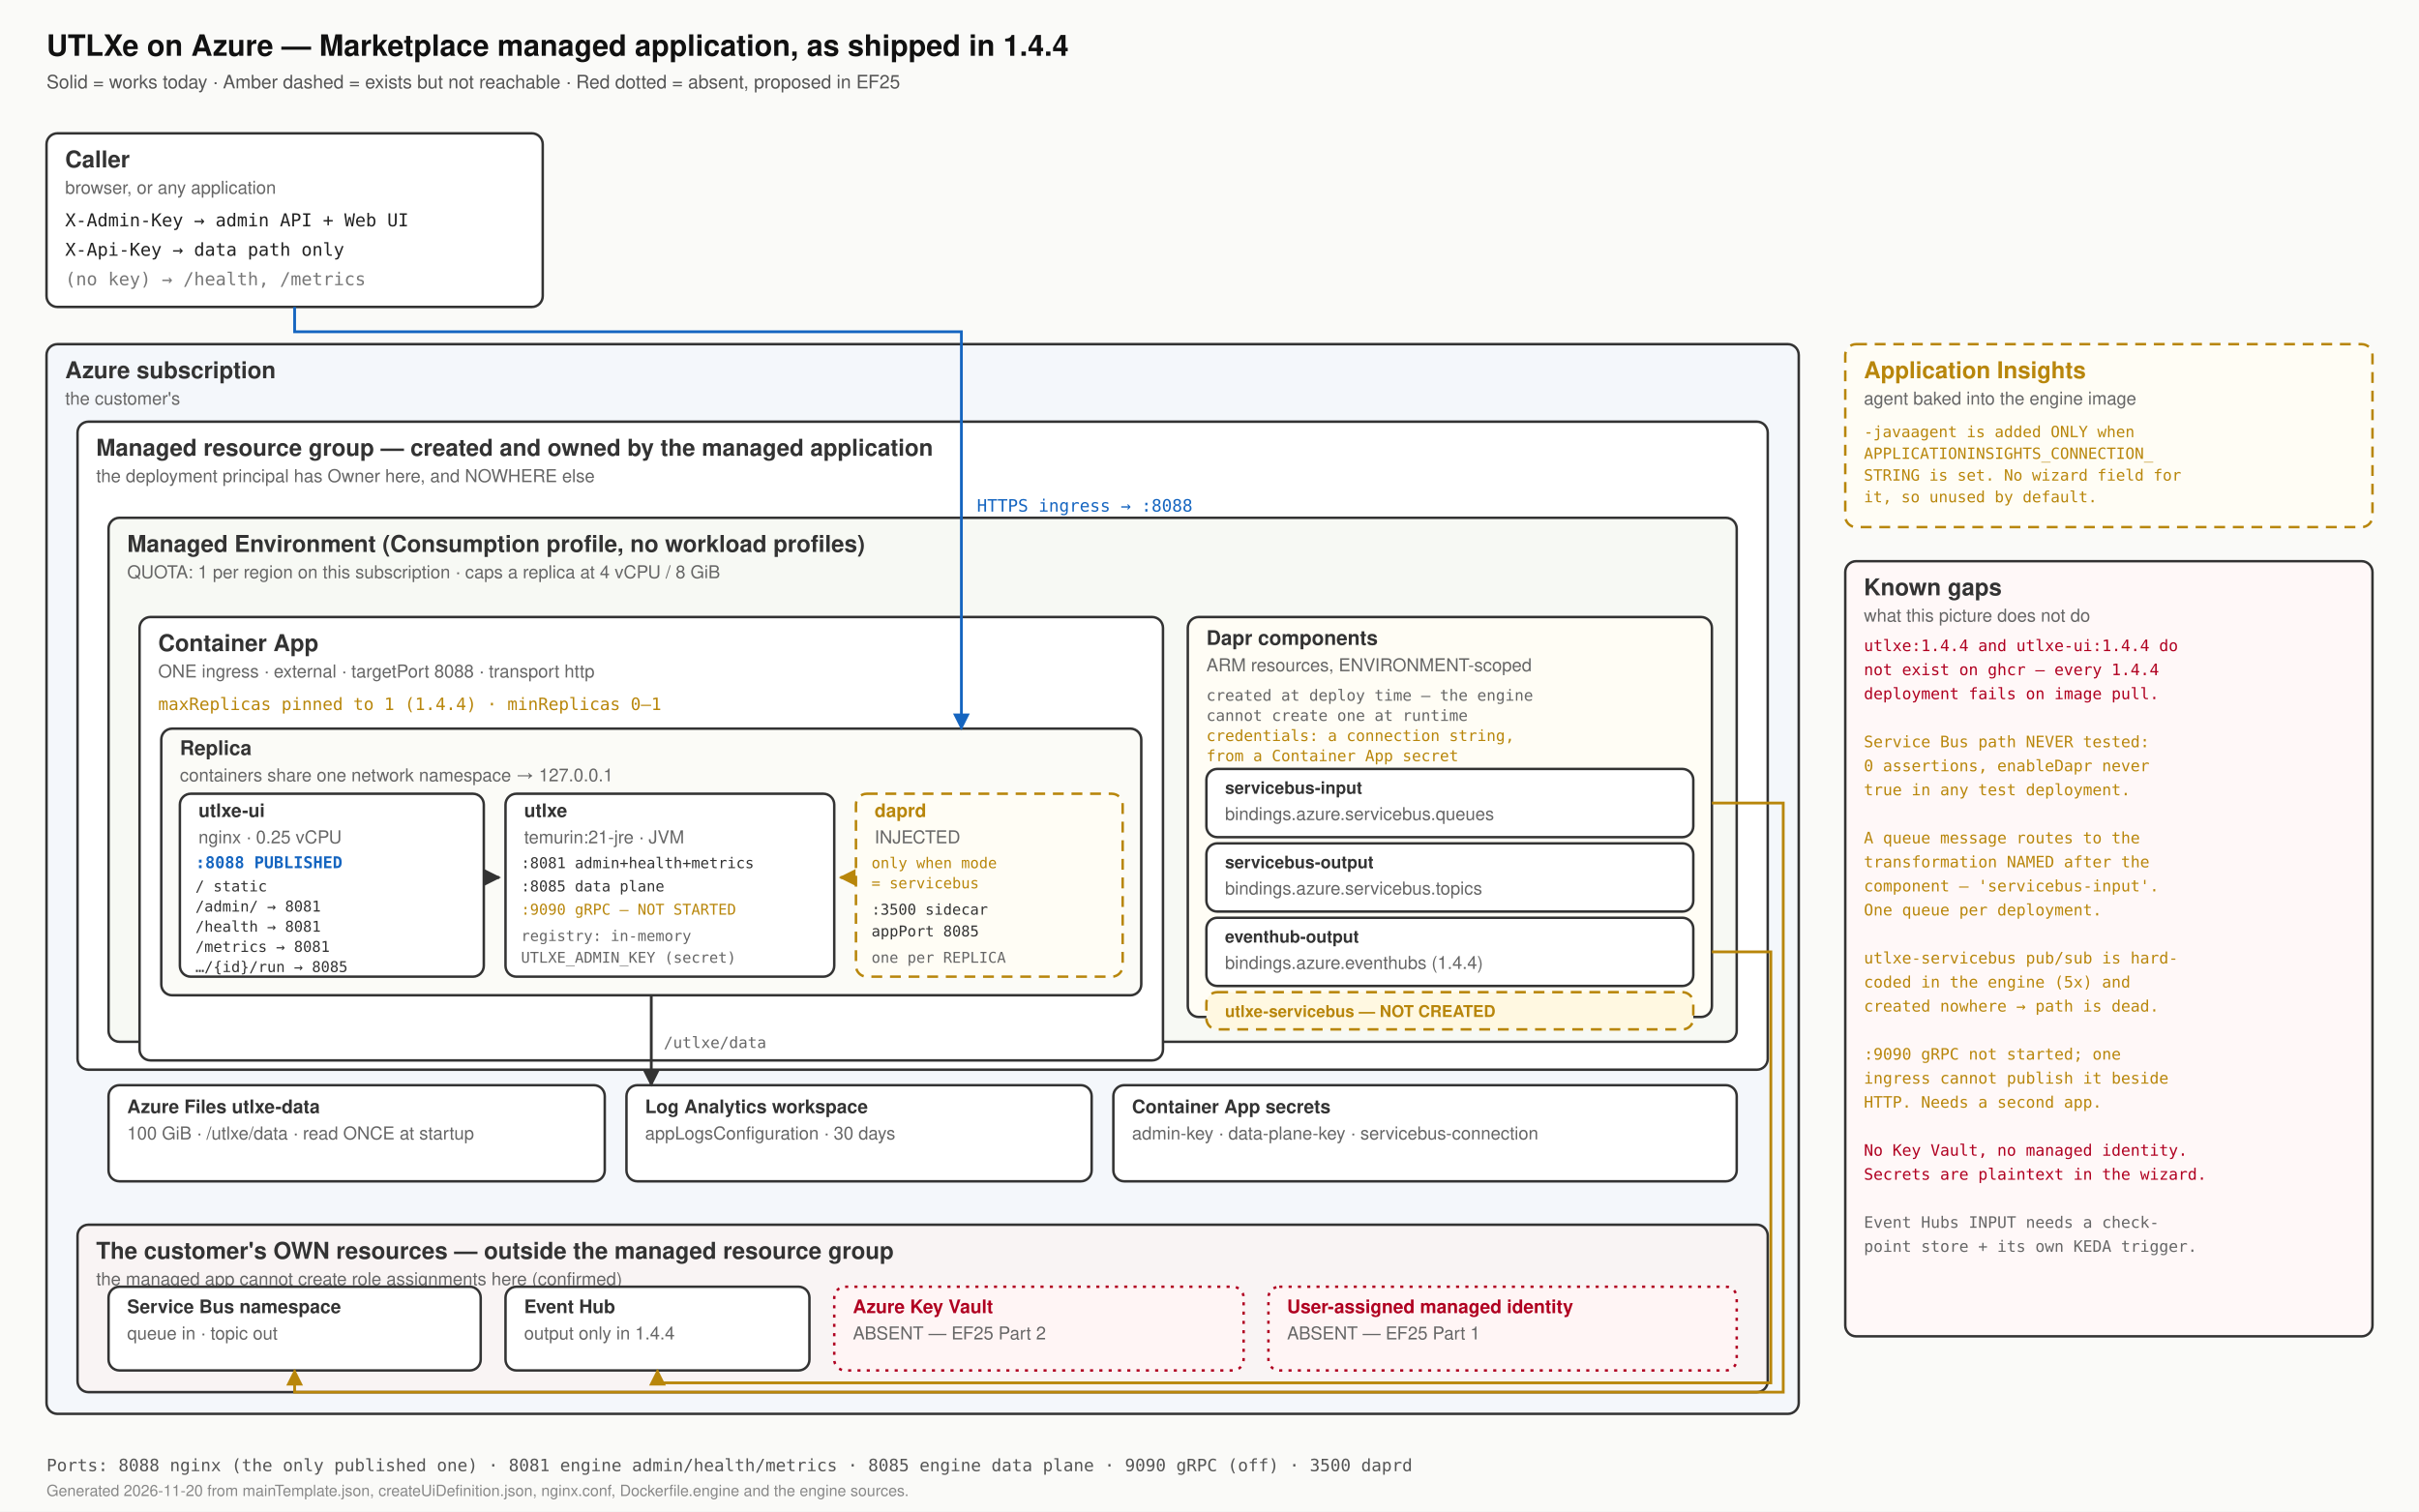
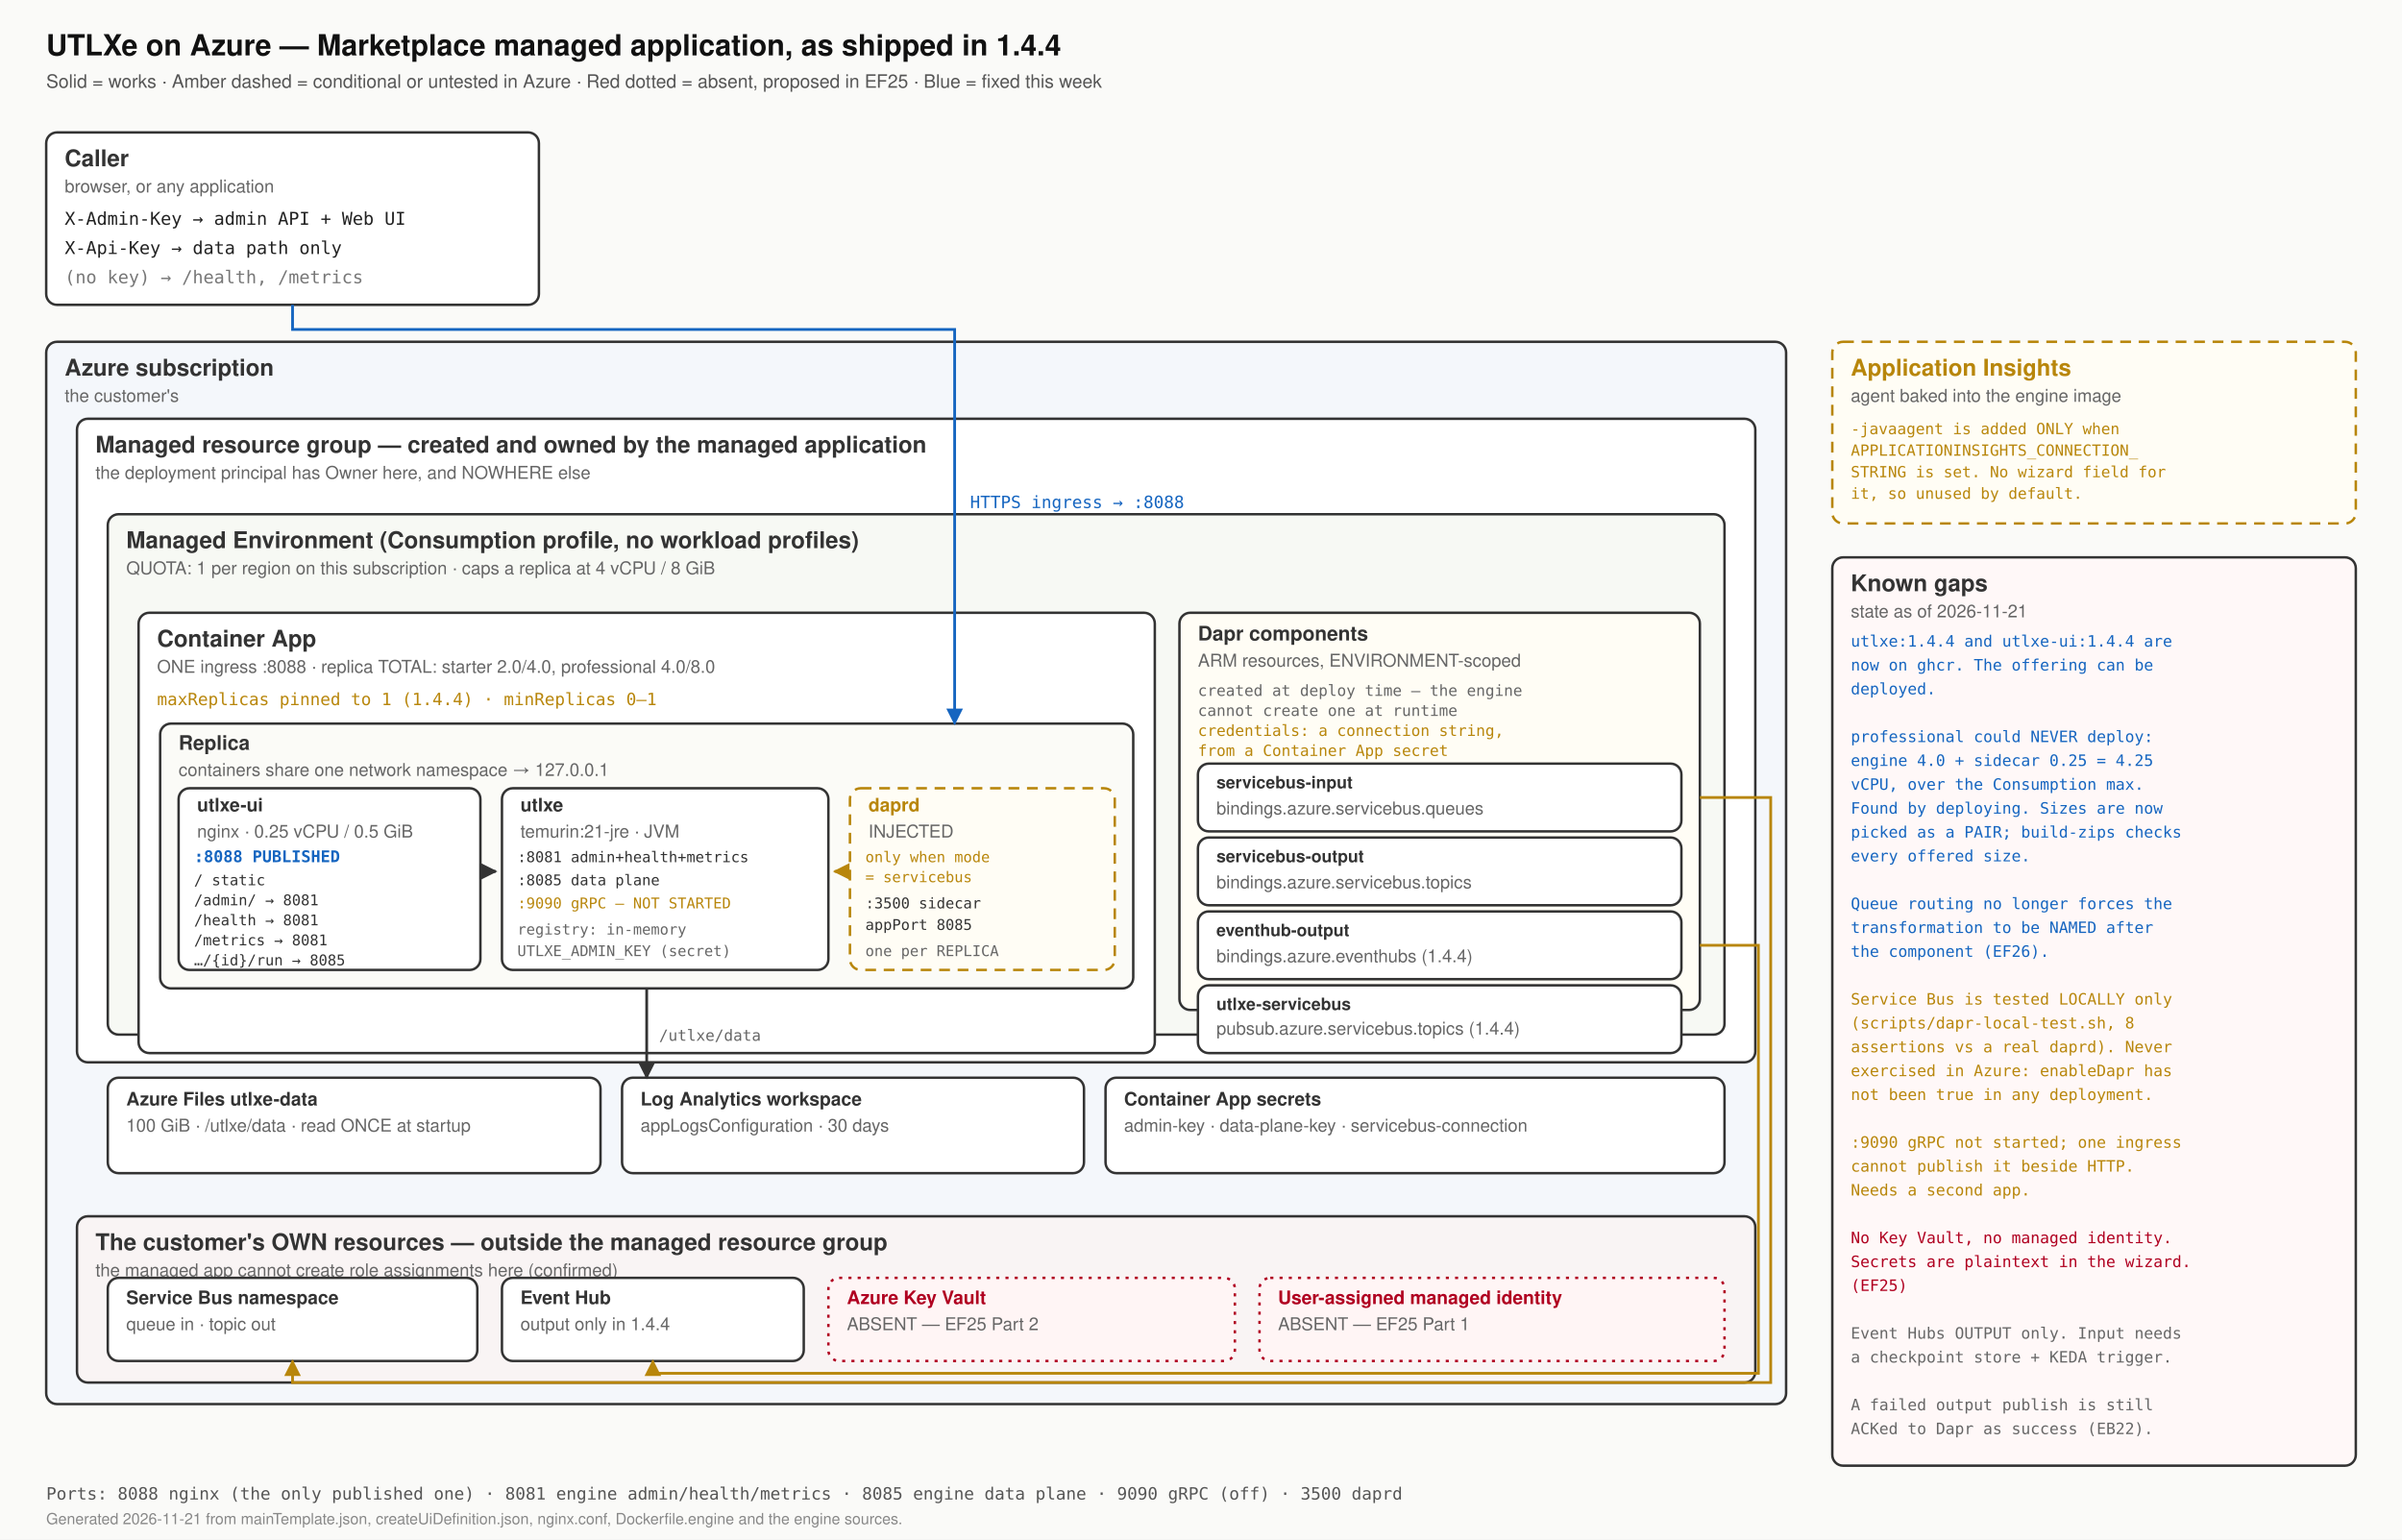
- <svg xmlns="http://www.w3.org/2000/svg" width="1560" height="975" viewBox="0 0 1560 975">
+ <svg xmlns="http://www.w3.org/2000/svg" width="1560" height="1000" viewBox="0 0 1560 1000">
  <defs>
    <marker id="a333" viewBox="0 0 10 10" refX="9" refY="5" markerWidth="6" markerHeight="6" orient="auto-start-reverse">
      <path d="M 0 0 L 10 5 L 0 10 z" fill="#333" />
    </marker>
    <marker id="aB8860B" viewBox="0 0 10 10" refX="9" refY="5" markerWidth="6" markerHeight="6" orient="auto-start-reverse">
      <path d="M 0 0 L 10 5 L 0 10 z" fill="#B8860B" />
    </marker>
    <marker id="aB00020" viewBox="0 0 10 10" refX="9" refY="5" markerWidth="6" markerHeight="6" orient="auto-start-reverse">
      <path d="M 0 0 L 10 5 L 0 10 z" fill="#B00020" />
    </marker>
    <marker id="a1565C0" viewBox="0 0 10 10" refX="9" refY="5" markerWidth="6" markerHeight="6" orient="auto-start-reverse">
      <path d="M 0 0 L 10 5 L 0 10 z" fill="#1565C0" />
    </marker>
  </defs>
-   <rect width="1560" height="975" fill="#FAFAF8" />
+   <rect width="1560" height="1000" fill="#FAFAF8" />
  <text x="30" y="36" font-family="Helvetica,Arial" font-size="19" fill="#111" font-weight="bold" text-anchor="start">UTLXe on Azure — Marketplace managed application, as shipped in 1.4.4</text>
-   <text x="30" y="57" font-family="Helvetica,Arial" font-size="12" fill="#555" font-weight="normal" text-anchor="start">Solid = works today   ·   Amber dashed = exists but not reachable   ·   Red dotted = absent, proposed in EF25</text>
+   <text x="30" y="57" font-family="Helvetica,Arial" font-size="12" fill="#555" font-weight="normal" text-anchor="start">Solid = works   ·   Amber dashed = conditional or untested in Azure   ·   Red dotted = absent, proposed in EF25   ·   Blue = fixed this week</text>
  <rect x="30" y="86" width="320" height="112" rx="7" fill="#ffffff" stroke="#333333" stroke-width="1.6" />
  <text x="42" y="108" font-family="Helvetica,Arial" font-size="15" font-weight="bold" fill="#333333">Caller</text>
  <text x="42" y="125" font-family="Helvetica,Arial" font-size="11.5" fill="#666">browser, or any application</text>
  <text x="42" y="146" font-family="Menlo,Consolas,monospace" font-size="11.5" fill="#222" font-weight="normal" text-anchor="start">X-Admin-Key  → admin API + Web UI</text>
  <text x="42" y="165" font-family="Menlo,Consolas,monospace" font-size="11.5" fill="#222" font-weight="normal" text-anchor="start">X-Api-Key    → data path only</text>
  <text x="42" y="184" font-family="Menlo,Consolas,monospace" font-size="11.5" fill="#777" font-weight="normal" text-anchor="start">(no key)     → /health, /metrics</text>
  <rect x="30" y="222" width="1130" height="690" rx="7" fill="#F4F7FB" stroke="#333333" stroke-width="1.6" />
  <text x="42" y="244" font-family="Helvetica,Arial" font-size="15" font-weight="bold" fill="#333333">Azure subscription</text>
  <text x="42" y="261" font-family="Helvetica,Arial" font-size="11.5" fill="#666">the customer's</text>
  <rect x="50" y="272" width="1090" height="418" rx="7" fill="#FFFFFF" stroke="#333333" stroke-width="1.6" />
  <text x="62" y="294" font-family="Helvetica,Arial" font-size="15" font-weight="bold" fill="#333333">Managed resource group — created and owned by the managed application</text>
  <text x="62" y="311" font-family="Helvetica,Arial" font-size="11.5" fill="#666">the deployment principal has Owner here, and NOWHERE else</text>
  <rect x="70" y="334" width="1050" height="338" rx="7" fill="#F7F9F4" stroke="#333333" stroke-width="1.6" />
  <text x="82" y="356" font-family="Helvetica,Arial" font-size="15" font-weight="bold" fill="#333333">Managed Environment  (Consumption profile, no workload profiles)</text>
  <text x="82" y="373" font-family="Helvetica,Arial" font-size="11.5" fill="#666">QUOTA: 1 per region on this subscription · caps a replica at 4 vCPU / 8 GiB</text>
  <rect x="90" y="398" width="660" height="286" rx="7" fill="#FFFFFF" stroke="#333333" stroke-width="1.6" />
  <text x="102" y="420" font-family="Helvetica,Arial" font-size="15" font-weight="bold" fill="#333333">Container App</text>
-   <text x="102" y="437" font-family="Helvetica,Arial" font-size="11.5" fill="#666">ONE ingress · external · targetPort 8088 · transport http</text>
+   <text x="102" y="437" font-family="Helvetica,Arial" font-size="11.5" fill="#666">ONE ingress :8088 · replica TOTAL: starter 2.0/4.0, professional 4.0/8.0</text>
  <text x="102" y="458" font-family="Menlo,Consolas,monospace" font-size="11" fill="#B8860B" font-weight="normal" text-anchor="start">maxReplicas pinned to 1 (1.4.4) · minReplicas 0–1</text>
  <rect x="104" y="470" width="632" height="172" rx="7" fill="#FBFBF7" stroke="#333333" stroke-width="1.6" />
  <text x="116" y="487" font-family="Helvetica,Arial" font-size="13" font-weight="bold" fill="#333333">Replica</text>
  <text x="116" y="504" font-family="Helvetica,Arial" font-size="11.5" fill="#666">containers share one network namespace → 127.0.0.1</text>
  <rect x="116" y="512" width="196" height="118" rx="7" fill="#FFFFFF" stroke="#333333" stroke-width="1.6" />
  <text x="128" y="527" font-family="Helvetica,Arial" font-size="12" font-weight="bold" fill="#333333">utlxe-ui</text>
-   <text x="128" y="544" font-family="Helvetica,Arial" font-size="11.5" fill="#666">nginx · 0.25 vCPU</text>
+   <text x="128" y="544" font-family="Helvetica,Arial" font-size="11.5" fill="#666">nginx · 0.25 vCPU / 0.5 GiB</text>
  <text x="126" y="560" font-family="Menlo,Consolas,monospace" font-size="10.5" fill="#1565C0" font-weight="bold" text-anchor="start">:8088  PUBLISHED</text>
  <text x="126" y="575" font-family="Menlo,Consolas,monospace" font-size="9.6" fill="#333" font-weight="normal" text-anchor="start">/             static</text>
  <text x="126" y="588" font-family="Menlo,Consolas,monospace" font-size="9.6" fill="#333" font-weight="normal" text-anchor="start">/admin/     → 8081</text>
  <text x="126" y="601" font-family="Menlo,Consolas,monospace" font-size="9.6" fill="#333" font-weight="normal" text-anchor="start">/health     → 8081</text>
  <text x="126" y="614" font-family="Menlo,Consolas,monospace" font-size="9.6" fill="#333" font-weight="normal" text-anchor="start">/metrics    → 8081</text>
  <text x="126" y="627" font-family="Menlo,Consolas,monospace" font-size="9.6" fill="#333" font-weight="normal" text-anchor="start">…/{id}/run  → 8085</text>
  <rect x="326" y="512" width="212" height="118" rx="7" fill="#FFFFFF" stroke="#333333" stroke-width="1.6" />
  <text x="338" y="527" font-family="Helvetica,Arial" font-size="12" font-weight="bold" fill="#333333">utlxe</text>
  <text x="338" y="544" font-family="Helvetica,Arial" font-size="11.5" fill="#666">temurin:21-jre · JVM</text>
  <text x="336" y="560" font-family="Menlo,Consolas,monospace" font-size="9.6" fill="#333" font-weight="normal" text-anchor="start">:8081 admin+health+metrics</text>
  <text x="336" y="575" font-family="Menlo,Consolas,monospace" font-size="9.6" fill="#333" font-weight="normal" text-anchor="start">:8085 data plane</text>
  <text x="336" y="590" font-family="Menlo,Consolas,monospace" font-size="9.6" fill="#B8860B" font-weight="normal" text-anchor="start">:9090 gRPC — NOT STARTED</text>
  <text x="336" y="607" font-family="Menlo,Consolas,monospace" font-size="9.6" fill="#666" font-weight="normal" text-anchor="start">registry: in-memory</text>
  <text x="336" y="621" font-family="Menlo,Consolas,monospace" font-size="9.6" fill="#666" font-weight="normal" text-anchor="start">UTLXE_ADMIN_KEY (secret)</text>
  <rect x="552" y="512" width="172" height="118" rx="7" fill="#FFFDF5" stroke="#B8860B" stroke-width="1.6" stroke-dasharray="7,5" />
  <text x="564" y="527" font-family="Helvetica,Arial" font-size="12" font-weight="bold" fill="#B8860B">daprd</text>
  <text x="564" y="544" font-family="Helvetica,Arial" font-size="11.5" fill="#666">INJECTED</text>
  <text x="562" y="560" font-family="Menlo,Consolas,monospace" font-size="9.6" fill="#B8860B" font-weight="normal" text-anchor="start">only when mode</text>
  <text x="562" y="573" font-family="Menlo,Consolas,monospace" font-size="9.6" fill="#B8860B" font-weight="normal" text-anchor="start">= servicebus</text>
  <text x="562" y="590" font-family="Menlo,Consolas,monospace" font-size="9.6" fill="#333" font-weight="normal" text-anchor="start">:3500 sidecar</text>
  <text x="562" y="604" font-family="Menlo,Consolas,monospace" font-size="9.6" fill="#333" font-weight="normal" text-anchor="start">appPort 8085</text>
  <text x="562" y="621" font-family="Menlo,Consolas,monospace" font-size="9.6" fill="#666" font-weight="normal" text-anchor="start">one per REPLICA</text>
  <path d="M 312 566 L 322 566" fill="none" stroke="#333" stroke-width="1.8" marker-end="url(#a333)" />
  <path d="M 552 566 L 542 566" fill="none" stroke="#B8860B" stroke-width="1.8" marker-end="url(#aB8860B)" />
  <rect x="766" y="398" width="338" height="258" rx="7" fill="#FFFDF5" stroke="#333333" stroke-width="1.6" />
  <text x="778" y="416" font-family="Helvetica,Arial" font-size="13" font-weight="bold" fill="#333333">Dapr components</text>
  <text x="778" y="433" font-family="Helvetica,Arial" font-size="11.5" fill="#666">ARM resources, ENVIRONMENT-scoped</text>
  <text x="778" y="452" font-family="Menlo,Consolas,monospace" font-size="10" fill="#666" font-weight="normal" text-anchor="start">created at deploy time — the engine</text>
  <text x="778" y="465" font-family="Menlo,Consolas,monospace" font-size="10" fill="#666" font-weight="normal" text-anchor="start">cannot create one at runtime</text>
  <rect x="778" y="496" width="314" height="44" rx="7" fill="#FFFFFF" stroke="#333333" stroke-width="1.6" />
  <text x="790" y="512" font-family="Helvetica,Arial" font-size="11" font-weight="bold" fill="#333333">servicebus-input</text>
  <text x="790" y="529" font-family="Helvetica,Arial" font-size="11.5" fill="#666">bindings.azure.servicebus.queues</text>
  <rect x="778" y="544" width="314" height="44" rx="7" fill="#FFFFFF" stroke="#333333" stroke-width="1.6" />
  <text x="790" y="560" font-family="Helvetica,Arial" font-size="11" font-weight="bold" fill="#333333">servicebus-output</text>
  <text x="790" y="577" font-family="Helvetica,Arial" font-size="11.5" fill="#666">bindings.azure.servicebus.topics</text>
  <rect x="778" y="592" width="314" height="44" rx="7" fill="#FFFFFF" stroke="#333333" stroke-width="1.6" />
  <text x="790" y="608" font-family="Helvetica,Arial" font-size="11" font-weight="bold" fill="#333333">eventhub-output</text>
  <text x="790" y="625" font-family="Helvetica,Arial" font-size="11.5" fill="#666">bindings.azure.eventhubs  (1.4.4)</text>
-   <rect x="778" y="640" width="314" height="24" rx="7" fill="#FFF8E1" stroke="#B8860B" stroke-width="1.6" stroke-dasharray="7,5" />
-   <text x="790" y="656" font-family="Helvetica,Arial" font-size="10.5" font-weight="bold" fill="#B8860B">utlxe-servicebus — NOT CREATED</text>
+   <rect x="778" y="640" width="314" height="44" rx="7" fill="#FFFFFF" stroke="#333333" stroke-width="1.6" />
+   <text x="790" y="656" font-family="Helvetica,Arial" font-size="11" font-weight="bold" fill="#333333">utlxe-servicebus</text>
+   <text x="790" y="672" font-family="Helvetica,Arial" font-size="11.5" fill="#666">pubsub.azure.servicebus.topics  (1.4.4)</text>
  <rect x="70" y="700" width="320" height="62" rx="7" fill="#FFFFFF" stroke="#333333" stroke-width="1.6" />
  <text x="82" y="718" font-family="Helvetica,Arial" font-size="12" font-weight="bold" fill="#333333">Azure Files  utlxe-data</text>
  <text x="82" y="735" font-family="Helvetica,Arial" font-size="11.5" fill="#666">100 GiB · /utlxe/data · read ONCE at startup</text>
  <rect x="404" y="700" width="300" height="62" rx="7" fill="#FFFFFF" stroke="#333333" stroke-width="1.6" />
  <text x="416" y="718" font-family="Helvetica,Arial" font-size="12" font-weight="bold" fill="#333333">Log Analytics workspace</text>
  <text x="416" y="735" font-family="Helvetica,Arial" font-size="11.5" fill="#666">appLogsConfiguration · 30 days</text>
  <rect x="718" y="700" width="402" height="62" rx="7" fill="#FFFFFF" stroke="#333333" stroke-width="1.6" />
  <text x="730" y="718" font-family="Helvetica,Arial" font-size="12" font-weight="bold" fill="#333333">Container App secrets</text>
  <text x="730" y="735" font-family="Helvetica,Arial" font-size="11.5" fill="#666">admin-key · data-plane-key · servicebus-connection</text>
  <path d="M 420 642 L 420 700" fill="none" stroke="#333" stroke-width="1.8" marker-end="url(#a333)" />
  <text x="428" y="676" font-family="Menlo,Consolas,monospace" font-size="10" fill="#666" font-weight="normal" text-anchor="start">/utlxe/data</text>
  <rect x="50" y="790" width="1090" height="108" rx="7" fill="#F9F4F4" stroke="#333333" stroke-width="1.6" />
  <text x="62" y="812" font-family="Helvetica,Arial" font-size="15" font-weight="bold" fill="#333333">The customer's OWN resources — outside the managed resource group</text>
  <text x="62" y="829" font-family="Helvetica,Arial" font-size="11.5" fill="#666">the managed app cannot create role assignments here (confirmed)</text>
  <rect x="70" y="830" width="240" height="54" rx="7" fill="#FFFFFF" stroke="#333333" stroke-width="1.6" />
  <text x="82" y="847" font-family="Helvetica,Arial" font-size="12" font-weight="bold" fill="#333333">Service Bus namespace</text>
  <text x="82" y="864" font-family="Helvetica,Arial" font-size="11.5" fill="#666">queue in · topic out</text>
  <rect x="326" y="830" width="196" height="54" rx="7" fill="#FFFFFF" stroke="#333333" stroke-width="1.6" />
  <text x="338" y="847" font-family="Helvetica,Arial" font-size="12" font-weight="bold" fill="#333333">Event Hub</text>
  <text x="338" y="864" font-family="Helvetica,Arial" font-size="11.5" fill="#666">output only in 1.4.4</text>
  <rect x="538" y="830" width="264" height="54" rx="7" fill="#FFF5F5" stroke="#B00020" stroke-width="1.6" stroke-dasharray="2,4" />
  <text x="550" y="847" font-family="Helvetica,Arial" font-size="12" font-weight="bold" fill="#B00020">Azure Key Vault</text>
  <text x="550" y="864" font-family="Helvetica,Arial" font-size="11.5" fill="#666">ABSENT — EF25 Part 2</text>
  <rect x="818" y="830" width="302" height="54" rx="7" fill="#FFF5F5" stroke="#B00020" stroke-width="1.6" stroke-dasharray="2,4" />
  <text x="830" y="847" font-family="Helvetica,Arial" font-size="12" font-weight="bold" fill="#B00020">User-assigned managed identity</text>
  <text x="830" y="864" font-family="Helvetica,Arial" font-size="11.5" fill="#666">ABSENT — EF25 Part 1</text>
  <path d="M 1104 518 L 1150 518 L 1150 898 L 190 898 L 190 884" fill="none" stroke="#B8860B" stroke-width="1.8" marker-end="url(#aB8860B)" />
  <path d="M 1104 614 L 1142 614 L 1142 892 L 424 892 L 424 884" fill="none" stroke="#B8860B" stroke-width="1.8" marker-end="url(#aB8860B)" />
  <text x="778" y="478" font-family="Menlo,Consolas,monospace" font-size="10" fill="#B8860B" font-weight="normal" text-anchor="start">credentials: a connection string,</text>
  <text x="778" y="491" font-family="Menlo,Consolas,monospace" font-size="10" fill="#B8860B" font-weight="normal" text-anchor="start">from a Container App secret</text>
  <path d="M 190 198 L 190 214 L 620 214 L 620 470" fill="none" stroke="#1565C0" stroke-width="1.8" marker-end="url(#a1565C0)" />
  <text x="630" y="330" font-family="Menlo,Consolas,monospace" font-size="11" fill="#1565C0" font-weight="normal" text-anchor="start">HTTPS  ingress → :8088</text>
  <rect x="1190" y="222" width="340" height="118" rx="7" fill="#FFFDF5" stroke="#B8860B" stroke-width="1.6" stroke-dasharray="7,5" />
  <text x="1202" y="244" font-family="Helvetica,Arial" font-size="15" font-weight="bold" fill="#B8860B">Application Insights</text>
  <text x="1202" y="261" font-family="Helvetica,Arial" font-size="11.5" fill="#666">agent baked into the engine image</text>
  <text x="1202" y="282" font-family="Menlo,Consolas,monospace" font-size="10" fill="#B8860B" font-weight="normal" text-anchor="start">-javaagent is added ONLY when</text>
  <text x="1202" y="296" font-family="Menlo,Consolas,monospace" font-size="10" fill="#B8860B" font-weight="normal" text-anchor="start">APPLICATIONINSIGHTS_CONNECTION_</text>
  <text x="1202" y="310" font-family="Menlo,Consolas,monospace" font-size="10" fill="#B8860B" font-weight="normal" text-anchor="start">STRING is set. No wizard field for</text>
  <text x="1202" y="324" font-family="Menlo,Consolas,monospace" font-size="10" fill="#B8860B" font-weight="normal" text-anchor="start">it, so unused by default.</text>
-   <rect x="1190" y="362" width="340" height="500" rx="7" fill="#FFF8F8" stroke="#333333" stroke-width="1.6" />
+   <rect x="1190" y="362" width="340" height="590" rx="7" fill="#FFF8F8" stroke="#333333" stroke-width="1.6" />
  <text x="1202" y="384" font-family="Helvetica,Arial" font-size="15" font-weight="bold" fill="#333333">Known gaps</text>
-   <text x="1202" y="401" font-family="Helvetica,Arial" font-size="11.5" fill="#666">what this picture does not do</text>
-   <text x="1202" y="420" font-family="Menlo,Consolas,monospace" font-size="10.2" fill="#B00020" font-weight="normal" text-anchor="start">utlxe:1.4.4 and utlxe-ui:1.4.4 do</text>
-   <text x="1202" y="435.5" font-family="Menlo,Consolas,monospace" font-size="10.2" fill="#B00020" font-weight="normal" text-anchor="start">not exist on ghcr — every 1.4.4</text>
-   <text x="1202" y="451.0" font-family="Menlo,Consolas,monospace" font-size="10.2" fill="#B00020" font-weight="normal" text-anchor="start">deployment fails on image pull.</text>
-   <text x="1202" y="482.0" font-family="Menlo,Consolas,monospace" font-size="10.2" fill="#B8860B" font-weight="normal" text-anchor="start">Service Bus path NEVER tested:</text>
-   <text x="1202" y="497.5" font-family="Menlo,Consolas,monospace" font-size="10.2" fill="#B8860B" font-weight="normal" text-anchor="start">0 assertions, enableDapr never</text>
-   <text x="1202" y="513.0" font-family="Menlo,Consolas,monospace" font-size="10.2" fill="#B8860B" font-weight="normal" text-anchor="start">true in any test deployment.</text>
-   <text x="1202" y="544.0" font-family="Menlo,Consolas,monospace" font-size="10.2" fill="#B8860B" font-weight="normal" text-anchor="start">A queue message routes to the</text>
-   <text x="1202" y="559.5" font-family="Menlo,Consolas,monospace" font-size="10.2" fill="#B8860B" font-weight="normal" text-anchor="start">transformation NAMED after the</text>
-   <text x="1202" y="575.0" font-family="Menlo,Consolas,monospace" font-size="10.2" fill="#B8860B" font-weight="normal" text-anchor="start">component — 'servicebus-input'.</text>
-   <text x="1202" y="590.5" font-family="Menlo,Consolas,monospace" font-size="10.2" fill="#B8860B" font-weight="normal" text-anchor="start">One queue per deployment.</text>
-   <text x="1202" y="621.5" font-family="Menlo,Consolas,monospace" font-size="10.2" fill="#B8860B" font-weight="normal" text-anchor="start">utlxe-servicebus pub/sub is hard-</text>
-   <text x="1202" y="637.0" font-family="Menlo,Consolas,monospace" font-size="10.2" fill="#B8860B" font-weight="normal" text-anchor="start">coded in the engine (5x) and</text>
-   <text x="1202" y="652.5" font-family="Menlo,Consolas,monospace" font-size="10.2" fill="#B8860B" font-weight="normal" text-anchor="start">created nowhere → path is dead.</text>
-   <text x="1202" y="683.5" font-family="Menlo,Consolas,monospace" font-size="10.2" fill="#B8860B" font-weight="normal" text-anchor="start">:9090 gRPC not started; one</text>
-   <text x="1202" y="699.0" font-family="Menlo,Consolas,monospace" font-size="10.2" fill="#B8860B" font-weight="normal" text-anchor="start">ingress cannot publish it beside</text>
-   <text x="1202" y="714.5" font-family="Menlo,Consolas,monospace" font-size="10.2" fill="#B8860B" font-weight="normal" text-anchor="start">HTTP. Needs a second app.</text>
-   <text x="1202" y="745.5" font-family="Menlo,Consolas,monospace" font-size="10.2" fill="#B00020" font-weight="normal" text-anchor="start">No Key Vault, no managed identity.</text>
-   <text x="1202" y="761.0" font-family="Menlo,Consolas,monospace" font-size="10.2" fill="#B00020" font-weight="normal" text-anchor="start">Secrets are plaintext in the wizard.</text>
-   <text x="1202" y="792.0" font-family="Menlo,Consolas,monospace" font-size="10.2" fill="#666" font-weight="normal" text-anchor="start">Event Hubs INPUT needs a check-</text>
-   <text x="1202" y="807.5" font-family="Menlo,Consolas,monospace" font-size="10.2" fill="#666" font-weight="normal" text-anchor="start">point store + its own KEDA trigger.</text>
-   <text x="30" y="949" font-family="Menlo,Consolas,monospace" font-size="11" fill="#555" font-weight="normal" text-anchor="start">Ports: 8088 nginx (the only published one) · 8081 engine admin/health/metrics · 8085 engine data plane · 9090 gRPC (off) · 3500 daprd</text>
-   <text x="30" y="965" font-family="Helvetica,Arial" font-size="10" fill="#888" font-weight="normal" text-anchor="start">Generated 2026-11-20 from mainTemplate.json, createUiDefinition.json, nginx.conf, Dockerfile.engine and the engine sources.</text>
+   <text x="1202" y="401" font-family="Helvetica,Arial" font-size="11.5" fill="#666">state as of 2026-11-21</text>
+   <text x="1202" y="420" font-family="Menlo,Consolas,monospace" font-size="10.2" fill="#1565C0" font-weight="normal" text-anchor="start">utlxe:1.4.4 and utlxe-ui:1.4.4 are</text>
+   <text x="1202" y="435.5" font-family="Menlo,Consolas,monospace" font-size="10.2" fill="#1565C0" font-weight="normal" text-anchor="start">now on ghcr. The offering can be</text>
+   <text x="1202" y="451.0" font-family="Menlo,Consolas,monospace" font-size="10.2" fill="#1565C0" font-weight="normal" text-anchor="start">deployed.</text>
+   <text x="1202" y="482.0" font-family="Menlo,Consolas,monospace" font-size="10.2" fill="#1565C0" font-weight="normal" text-anchor="start">professional could NEVER deploy:</text>
+   <text x="1202" y="497.5" font-family="Menlo,Consolas,monospace" font-size="10.2" fill="#1565C0" font-weight="normal" text-anchor="start">engine 4.0 + sidecar 0.25 = 4.25</text>
+   <text x="1202" y="513.0" font-family="Menlo,Consolas,monospace" font-size="10.2" fill="#1565C0" font-weight="normal" text-anchor="start">vCPU, over the Consumption max.</text>
+   <text x="1202" y="528.5" font-family="Menlo,Consolas,monospace" font-size="10.2" fill="#1565C0" font-weight="normal" text-anchor="start">Found by deploying. Sizes are now</text>
+   <text x="1202" y="544.0" font-family="Menlo,Consolas,monospace" font-size="10.2" fill="#1565C0" font-weight="normal" text-anchor="start">picked as a PAIR; build-zips checks</text>
+   <text x="1202" y="559.5" font-family="Menlo,Consolas,monospace" font-size="10.2" fill="#1565C0" font-weight="normal" text-anchor="start">every offered size.</text>
+   <text x="1202" y="590.5" font-family="Menlo,Consolas,monospace" font-size="10.2" fill="#1565C0" font-weight="normal" text-anchor="start">Queue routing no longer forces the</text>
+   <text x="1202" y="606.0" font-family="Menlo,Consolas,monospace" font-size="10.2" fill="#1565C0" font-weight="normal" text-anchor="start">transformation to be NAMED after</text>
+   <text x="1202" y="621.5" font-family="Menlo,Consolas,monospace" font-size="10.2" fill="#1565C0" font-weight="normal" text-anchor="start">the component (EF26).</text>
+   <text x="1202" y="652.5" font-family="Menlo,Consolas,monospace" font-size="10.2" fill="#B8860B" font-weight="normal" text-anchor="start">Service Bus is tested LOCALLY only</text>
+   <text x="1202" y="668.0" font-family="Menlo,Consolas,monospace" font-size="10.2" fill="#B8860B" font-weight="normal" text-anchor="start">(scripts/dapr-local-test.sh, 8</text>
+   <text x="1202" y="683.5" font-family="Menlo,Consolas,monospace" font-size="10.2" fill="#B8860B" font-weight="normal" text-anchor="start">assertions vs a real daprd). Never</text>
+   <text x="1202" y="699.0" font-family="Menlo,Consolas,monospace" font-size="10.2" fill="#B8860B" font-weight="normal" text-anchor="start">exercised in Azure: enableDapr has</text>
+   <text x="1202" y="714.5" font-family="Menlo,Consolas,monospace" font-size="10.2" fill="#B8860B" font-weight="normal" text-anchor="start">not been true in any deployment.</text>
+   <text x="1202" y="745.5" font-family="Menlo,Consolas,monospace" font-size="10.2" fill="#B8860B" font-weight="normal" text-anchor="start">:9090 gRPC not started; one ingress</text>
+   <text x="1202" y="761.0" font-family="Menlo,Consolas,monospace" font-size="10.2" fill="#B8860B" font-weight="normal" text-anchor="start">cannot publish it beside HTTP.</text>
+   <text x="1202" y="776.5" font-family="Menlo,Consolas,monospace" font-size="10.2" fill="#B8860B" font-weight="normal" text-anchor="start">Needs a second app.</text>
+   <text x="1202" y="807.5" font-family="Menlo,Consolas,monospace" font-size="10.2" fill="#B00020" font-weight="normal" text-anchor="start">No Key Vault, no managed identity.</text>
+   <text x="1202" y="823.0" font-family="Menlo,Consolas,monospace" font-size="10.2" fill="#B00020" font-weight="normal" text-anchor="start">Secrets are plaintext in the wizard.</text>
+   <text x="1202" y="838.5" font-family="Menlo,Consolas,monospace" font-size="10.2" fill="#B00020" font-weight="normal" text-anchor="start">(EF25)</text>
+   <text x="1202" y="869.5" font-family="Menlo,Consolas,monospace" font-size="10.2" fill="#666" font-weight="normal" text-anchor="start">Event Hubs OUTPUT only. Input needs</text>
+   <text x="1202" y="885.0" font-family="Menlo,Consolas,monospace" font-size="10.2" fill="#666" font-weight="normal" text-anchor="start">a checkpoint store + KEDA trigger.</text>
+   <text x="1202" y="916.0" font-family="Menlo,Consolas,monospace" font-size="10.2" fill="#666" font-weight="normal" text-anchor="start">A failed output publish is still</text>
+   <text x="1202" y="931.5" font-family="Menlo,Consolas,monospace" font-size="10.2" fill="#666" font-weight="normal" text-anchor="start">ACKed to Dapr as success (EB22).</text>
+   <text x="30" y="974" font-family="Menlo,Consolas,monospace" font-size="11" fill="#555" font-weight="normal" text-anchor="start">Ports: 8088 nginx (the only published one) · 8081 engine admin/health/metrics · 8085 engine data plane · 9090 gRPC (off) · 3500 daprd</text>
+   <text x="30" y="990" font-family="Helvetica,Arial" font-size="10" fill="#888" font-weight="normal" text-anchor="start">Generated 2026-11-21 from mainTemplate.json, createUiDefinition.json, nginx.conf, Dockerfile.engine and the engine sources.</text>
</svg>
